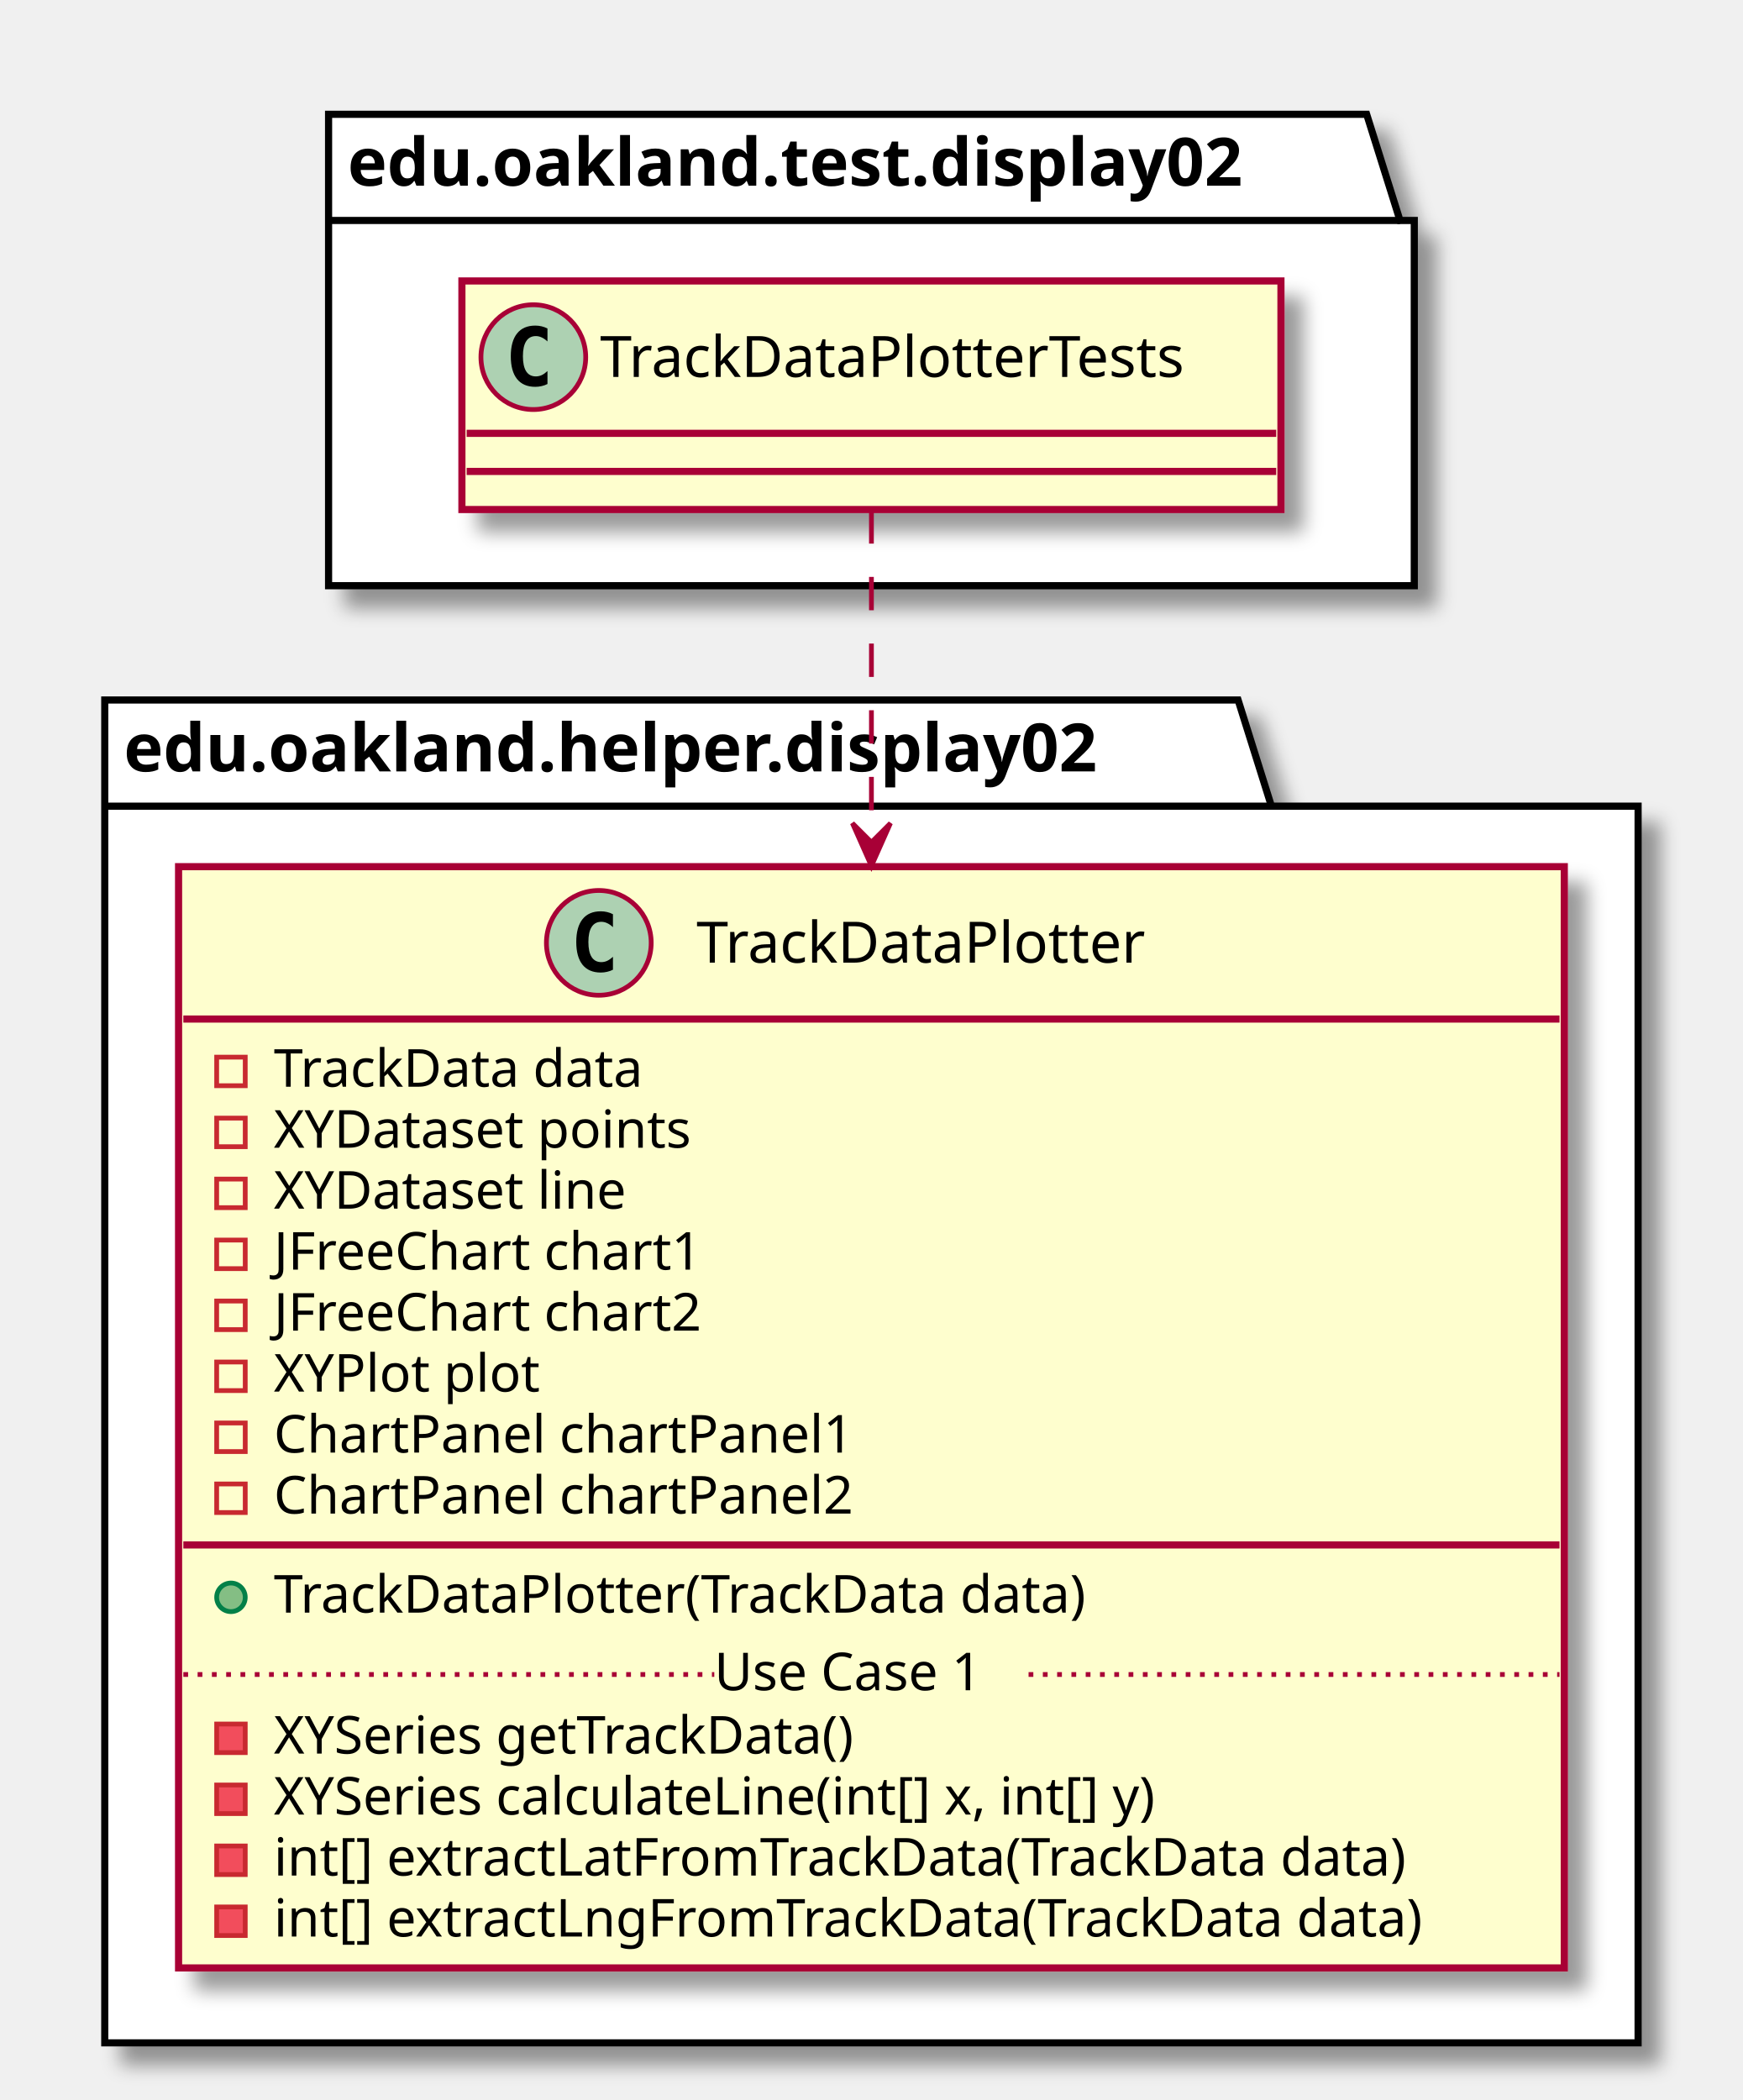
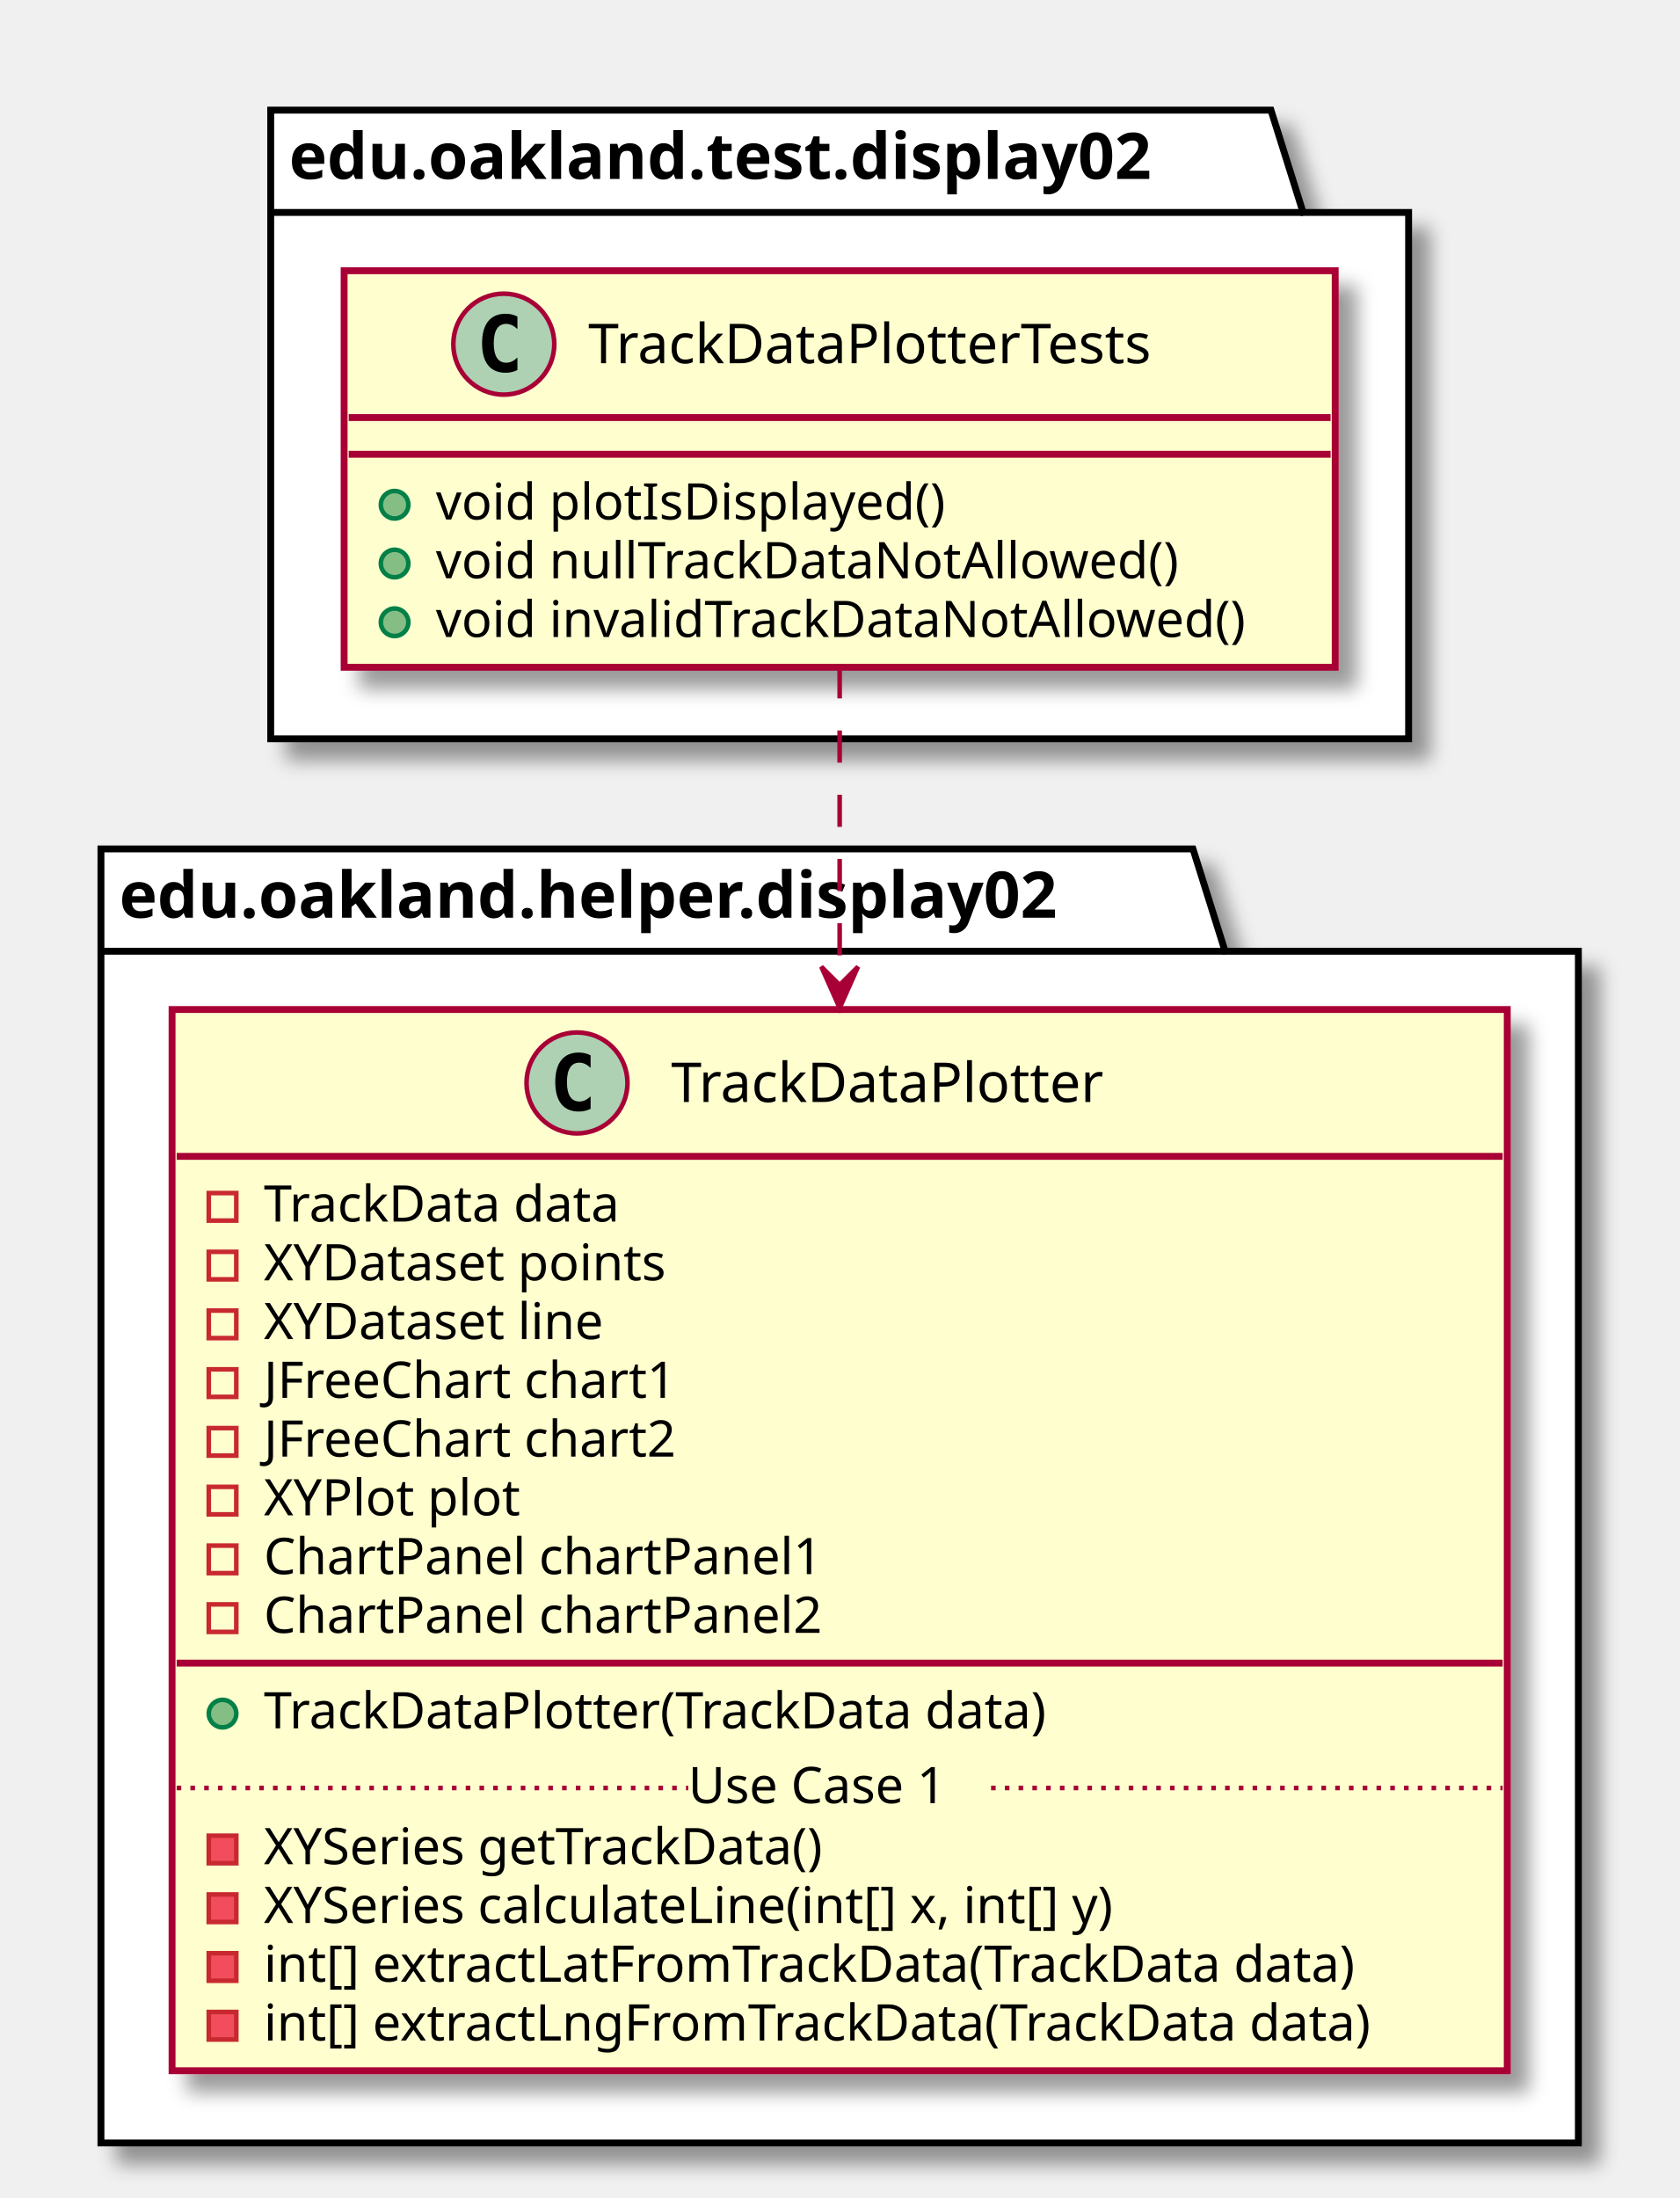
- <svg xmlns="http://www.w3.org/2000/svg" contentScriptType="application/ecmascript" contentStyleType="text/css" height="441px" preserveAspectRatio="none" style="width:366px;height:441px;" version="1.1" viewBox="0 0 366 441" width="366px" zoomAndPan="magnify">
+ <svg xmlns="http://www.w3.org/2000/svg" contentScriptType="application/ecmascript" contentStyleType="text/css" height="479px" preserveAspectRatio="none" style="width:366px;height:479px;" version="1.1" viewBox="0 0 366 479" width="366px" zoomAndPan="magnify">
  <defs>
-     <filter height="300%" id="f1hdd2goxumc07" width="300%" x="-1" y="-1">
+     <filter height="300%" id="fczlcbj8git25" width="300%" x="-1" y="-1">
      <feGaussianBlur result="blurOut" stdDeviation="2.0" />
      <feColorMatrix in="blurOut" result="blurOut2" type="matrix" values="0 0 0 0 0 0 0 0 0 0 0 0 0 0 0 0 0 0 .4 0" />
      <feOffset dx="4.0" dy="4.0" in="blurOut2" result="blurOut3" />
      <feBlend in="SourceGraphic" in2="blurOut3" mode="normal" />
    </filter>
  </defs>
  <g>
-     <polygon fill="#FFFFFF" filter="url(#f1hdd2goxumc07)" points="69,24,287,24,294,46.297,297,46.297,297,123,69,123,69,24" style="stroke: #000000; stroke-width: 1.5;" />
-     <line style="stroke: #000000; stroke-width: 1.5;" x1="69" x2="294" y1="46.297" y2="46.297" />
-     <text fill="#000000" font-family="sans-serif" font-size="14" font-weight="bold" lengthAdjust="spacingAndGlyphs" textLength="212" x="73" y="38.995">edu.oakland.test.display02</text>
-     <polygon fill="#FFFFFF" filter="url(#f1hdd2goxumc07)" points="22,147,260,147,267,169.297,344,169.297,344,429,22,429,22,147" style="stroke: #000000; stroke-width: 1.5;" />
-     <line style="stroke: #000000; stroke-width: 1.5;" x1="22" x2="267" y1="169.297" y2="169.297" />
-     <text fill="#000000" font-family="sans-serif" font-size="14" font-weight="bold" lengthAdjust="spacingAndGlyphs" textLength="232" x="26" y="161.995">edu.oakland.helper.display02</text>
-     <rect fill="#FEFECE" filter="url(#f1hdd2goxumc07)" height="48" id="TrackDataPlotterTests" style="stroke: #A80036; stroke-width: 1.5;" width="172" x="97" y="59" />
-     <ellipse cx="112" cy="75" fill="#ADD1B2" rx="11" ry="11" style="stroke: #A80036; stroke-width: 1.0;" />
-     <path d="M114.969,80.641 Q114.391,80.938 113.75,81.078 Q113.109,81.234 112.406,81.234 Q109.906,81.234 108.578,79.594 Q107.266,77.938 107.266,74.812 Q107.266,71.688 108.578,70.031 Q109.906,68.375 112.406,68.375 Q113.109,68.375 113.75,68.531 Q114.406,68.688 114.969,68.984 L114.969,71.703 Q114.344,71.125 113.75,70.859 Q113.156,70.578 112.531,70.578 Q111.188,70.578 110.5,71.656 Q109.812,72.719 109.812,74.812 Q109.812,76.906 110.5,77.984 Q111.188,79.047 112.531,79.047 Q113.156,79.047 113.75,78.781 Q114.344,78.5 114.969,77.922 L114.969,80.641 Z " />
-     <text fill="#000000" font-family="sans-serif" font-size="12" lengthAdjust="spacingAndGlyphs" textLength="140" x="126" y="79.154">TrackDataPlotterTests</text>
-     <line style="stroke: #A80036; stroke-width: 1.5;" x1="98" x2="268" y1="91" y2="91" />
-     <line style="stroke: #A80036; stroke-width: 1.5;" x1="98" x2="268" y1="99" y2="99" />
-     <rect fill="#FEFECE" filter="url(#f1hdd2goxumc07)" height="231.266" id="TrackDataPlotter" style="stroke: #A80036; stroke-width: 1.5;" width="291" x="37.5" y="182" />
-     <ellipse cx="125.75" cy="198" fill="#ADD1B2" rx="11" ry="11" style="stroke: #A80036; stroke-width: 1.0;" />
-     <path d="M128.719,203.641 Q128.141,203.938 127.5,204.078 Q126.859,204.234 126.156,204.234 Q123.656,204.234 122.328,202.594 Q121.016,200.938 121.016,197.812 Q121.016,194.688 122.328,193.031 Q123.656,191.375 126.156,191.375 Q126.859,191.375 127.5,191.531 Q128.156,191.688 128.719,191.984 L128.719,194.703 Q128.094,194.125 127.5,193.859 Q126.906,193.578 126.281,193.578 Q124.938,193.578 124.25,194.656 Q123.562,195.719 123.562,197.812 Q123.562,199.906 124.25,200.984 Q124.938,202.047 126.281,202.047 Q126.906,202.047 127.5,201.781 Q128.094,201.5 128.719,200.922 L128.719,203.641 Z " />
-     <text fill="#000000" font-family="sans-serif" font-size="12" lengthAdjust="spacingAndGlyphs" textLength="106" x="146.25" y="202.154">TrackDataPlotter</text>
-     <line style="stroke: #A80036; stroke-width: 1.5;" x1="38.5" x2="327.5" y1="214" y2="214" />
-     <rect fill="none" height="6" style="stroke: #C82930; stroke-width: 1.0;" width="6" x="45.5" y="222" />
-     <text fill="#000000" font-family="sans-serif" font-size="11" lengthAdjust="spacingAndGlyphs" textLength="86" x="57.5" y="228.21">TrackData data</text>
-     <rect fill="none" height="6" style="stroke: #C82930; stroke-width: 1.0;" width="6" x="45.5" y="234.805" />
-     <text fill="#000000" font-family="sans-serif" font-size="11" lengthAdjust="spacingAndGlyphs" textLength="97" x="57.5" y="241.015">XYDataset points</text>
-     <rect fill="none" height="6" style="stroke: #C82930; stroke-width: 1.0;" width="6" x="45.5" y="247.609" />
-     <text fill="#000000" font-family="sans-serif" font-size="11" lengthAdjust="spacingAndGlyphs" textLength="82" x="57.5" y="253.82">XYDataset line</text>
-     <rect fill="none" height="6" style="stroke: #C82930; stroke-width: 1.0;" width="6" x="45.5" y="260.414" />
-     <text fill="#000000" font-family="sans-serif" font-size="11" lengthAdjust="spacingAndGlyphs" textLength="99" x="57.5" y="266.625">JFreeChart chart1</text>
-     <rect fill="none" height="6" style="stroke: #C82930; stroke-width: 1.0;" width="6" x="45.5" y="273.219" />
-     <text fill="#000000" font-family="sans-serif" font-size="11" lengthAdjust="spacingAndGlyphs" textLength="99" x="57.5" y="279.429">JFreeChart chart2</text>
-     <rect fill="none" height="6" style="stroke: #C82930; stroke-width: 1.0;" width="6" x="45.5" y="286.023" />
-     <text fill="#000000" font-family="sans-serif" font-size="11" lengthAdjust="spacingAndGlyphs" textLength="60" x="57.5" y="292.234">XYPlot plot</text>
-     <rect fill="none" height="6" style="stroke: #C82930; stroke-width: 1.0;" width="6" x="45.5" y="298.828" />
-     <text fill="#000000" font-family="sans-serif" font-size="11" lengthAdjust="spacingAndGlyphs" textLength="133" x="57.5" y="305.039">ChartPanel chartPanel1</text>
-     <rect fill="none" height="6" style="stroke: #C82930; stroke-width: 1.0;" width="6" x="45.5" y="311.633" />
-     <text fill="#000000" font-family="sans-serif" font-size="11" lengthAdjust="spacingAndGlyphs" textLength="133" x="57.5" y="317.843">ChartPanel chartPanel2</text>
-     <line style="stroke: #A80036; stroke-width: 1.5;" x1="38.5" x2="327.5" y1="324.438" y2="324.438" />
-     <ellipse cx="48.5" cy="335.438" fill="#84BE84" rx="3" ry="3" style="stroke: #038048; stroke-width: 1.0;" />
-     <text fill="#000000" font-family="sans-serif" font-size="11" lengthAdjust="spacingAndGlyphs" textLength="188" x="57.5" y="338.648">TrackDataPlotter(TrackData data)</text>
-     <rect fill="#F24D5C" height="6" style="stroke: #C82930; stroke-width: 1.0;" width="6" x="45.5" y="362.047" />
-     <text fill="#000000" font-family="sans-serif" font-size="11" lengthAdjust="spacingAndGlyphs" textLength="138" x="57.5" y="368.257">XYSeries getTrackData()</text>
-     <rect fill="#F24D5C" height="6" style="stroke: #C82930; stroke-width: 1.0;" width="6" x="45.5" y="374.852" />
-     <text fill="#000000" font-family="sans-serif" font-size="11" lengthAdjust="spacingAndGlyphs" textLength="208" x="57.5" y="381.062">XYSeries calculateLine(int[] x, int[] y)</text>
-     <rect fill="#F24D5C" height="6" style="stroke: #C82930; stroke-width: 1.0;" width="6" x="45.5" y="387.656" />
-     <text fill="#000000" font-family="sans-serif" font-size="11" lengthAdjust="spacingAndGlyphs" textLength="262" x="57.5" y="393.867">int[] extractLatFromTrackData(TrackData data)</text>
-     <rect fill="#F24D5C" height="6" style="stroke: #C82930; stroke-width: 1.0;" width="6" x="45.5" y="400.461" />
-     <text fill="#000000" font-family="sans-serif" font-size="11" lengthAdjust="spacingAndGlyphs" textLength="265" x="57.5" y="406.671">int[] extractLngFromTrackData(TrackData data)</text>
-     <line style="stroke: #A80036; stroke-width: 1.0; stroke-dasharray: 1.0,2.0;" x1="38.5" x2="150" y1="351.644" y2="351.644" />
-     <text fill="#000000" font-family="sans-serif" font-size="11" lengthAdjust="spacingAndGlyphs" textLength="66" x="150" y="354.953">Use Case 1</text>
-     <line style="stroke: #A80036; stroke-width: 1.0; stroke-dasharray: 1.0,2.0;" x1="216" x2="327.5" y1="351.644" y2="351.644" />
-     <path d="M183,107.15 C183,124.59 183,149.99 183,176.54 " fill="none" id="TrackDataPlotterTests-&gt;TrackDataPlotter" style="stroke: #A80036; stroke-width: 1.0; stroke-dasharray: 7.0,7.0;" />
-     <polygon fill="#A80036" points="183,181.87,187,172.87,183,176.87,179,172.87,183,181.87" style="stroke: #A80036; stroke-width: 1.0;" />
+     <polygon fill="#FFFFFF" filter="url(#fczlcbj8git25)" points="59,24,277,24,284,46.297,307,46.297,307,161,59,161,59,24" style="stroke: #000000; stroke-width: 1.5;" />
+     <line style="stroke: #000000; stroke-width: 1.5;" x1="59" x2="284" y1="46.297" y2="46.297" />
+     <text fill="#000000" font-family="sans-serif" font-size="14" font-weight="bold" lengthAdjust="spacingAndGlyphs" textLength="212" x="63" y="38.995">edu.oakland.test.display02</text>
+     <polygon fill="#FFFFFF" filter="url(#fczlcbj8git25)" points="22,185,260,185,267,207.297,344,207.297,344,467,22,467,22,185" style="stroke: #000000; stroke-width: 1.5;" />
+     <line style="stroke: #000000; stroke-width: 1.5;" x1="22" x2="267" y1="207.297" y2="207.297" />
+     <text fill="#000000" font-family="sans-serif" font-size="14" font-weight="bold" lengthAdjust="spacingAndGlyphs" textLength="232" x="26" y="199.995">edu.oakland.helper.display02</text>
+     <rect fill="#FEFECE" filter="url(#fczlcbj8git25)" height="86.414" id="TrackDataPlotterTests" style="stroke: #A80036; stroke-width: 1.5;" width="216" x="75" y="59" />
+     <ellipse cx="109.8" cy="75" fill="#ADD1B2" rx="11" ry="11" style="stroke: #A80036; stroke-width: 1.0;" />
+     <path d="M112.769,80.641 Q112.191,80.938 111.55,81.078 Q110.909,81.234 110.206,81.234 Q107.706,81.234 106.378,79.594 Q105.066,77.938 105.066,74.812 Q105.066,71.688 106.378,70.031 Q107.706,68.375 110.206,68.375 Q110.909,68.375 111.55,68.531 Q112.206,68.688 112.769,68.984 L112.769,71.703 Q112.144,71.125 111.55,70.859 Q110.956,70.578 110.331,70.578 Q108.987,70.578 108.3,71.656 Q107.612,72.719 107.612,74.812 Q107.612,76.906 108.3,77.984 Q108.987,79.047 110.331,79.047 Q110.956,79.047 111.55,78.781 Q112.144,78.5 112.769,77.922 L112.769,80.641 Z " />
+     <text fill="#000000" font-family="sans-serif" font-size="12" lengthAdjust="spacingAndGlyphs" textLength="140" x="128.2" y="79.154">TrackDataPlotterTests</text>
+     <line style="stroke: #A80036; stroke-width: 1.5;" x1="76" x2="290" y1="91" y2="91" />
+     <line style="stroke: #A80036; stroke-width: 1.5;" x1="76" x2="290" y1="99" y2="99" />
+     <ellipse cx="86" cy="110" fill="#84BE84" rx="3" ry="3" style="stroke: #038048; stroke-width: 1.0;" />
+     <text fill="#000000" font-family="sans-serif" font-size="11" lengthAdjust="spacingAndGlyphs" textLength="121" x="95" y="113.21">void plotIsDisplayed()</text>
+     <ellipse cx="86" cy="122.805" fill="#84BE84" rx="3" ry="3" style="stroke: #038048; stroke-width: 1.0;" />
+     <text fill="#000000" font-family="sans-serif" font-size="11" lengthAdjust="spacingAndGlyphs" textLength="174" x="95" y="126.015">void nullTrackDataNotAllowed()</text>
+     <ellipse cx="86" cy="135.609" fill="#84BE84" rx="3" ry="3" style="stroke: #038048; stroke-width: 1.0;" />
+     <text fill="#000000" font-family="sans-serif" font-size="11" lengthAdjust="spacingAndGlyphs" textLength="190" x="95" y="138.82">void invalidTrackDataNotAllowed()</text>
+     <rect fill="#FEFECE" filter="url(#fczlcbj8git25)" height="231.266" id="TrackDataPlotter" style="stroke: #A80036; stroke-width: 1.5;" width="291" x="37.5" y="220" />
+     <ellipse cx="125.75" cy="236" fill="#ADD1B2" rx="11" ry="11" style="stroke: #A80036; stroke-width: 1.0;" />
+     <path d="M128.719,241.641 Q128.141,241.938 127.5,242.078 Q126.859,242.234 126.156,242.234 Q123.656,242.234 122.328,240.594 Q121.016,238.938 121.016,235.812 Q121.016,232.688 122.328,231.031 Q123.656,229.375 126.156,229.375 Q126.859,229.375 127.5,229.531 Q128.156,229.688 128.719,229.984 L128.719,232.703 Q128.094,232.125 127.5,231.859 Q126.906,231.578 126.281,231.578 Q124.938,231.578 124.25,232.656 Q123.562,233.719 123.562,235.812 Q123.562,237.906 124.25,238.984 Q124.938,240.047 126.281,240.047 Q126.906,240.047 127.5,239.781 Q128.094,239.5 128.719,238.922 L128.719,241.641 Z " />
+     <text fill="#000000" font-family="sans-serif" font-size="12" lengthAdjust="spacingAndGlyphs" textLength="106" x="146.25" y="240.154">TrackDataPlotter</text>
+     <line style="stroke: #A80036; stroke-width: 1.5;" x1="38.5" x2="327.5" y1="252" y2="252" />
+     <rect fill="none" height="6" style="stroke: #C82930; stroke-width: 1.0;" width="6" x="45.5" y="260" />
+     <text fill="#000000" font-family="sans-serif" font-size="11" lengthAdjust="spacingAndGlyphs" textLength="86" x="57.5" y="266.21">TrackData data</text>
+     <rect fill="none" height="6" style="stroke: #C82930; stroke-width: 1.0;" width="6" x="45.5" y="272.805" />
+     <text fill="#000000" font-family="sans-serif" font-size="11" lengthAdjust="spacingAndGlyphs" textLength="97" x="57.5" y="279.015">XYDataset points</text>
+     <rect fill="none" height="6" style="stroke: #C82930; stroke-width: 1.0;" width="6" x="45.5" y="285.609" />
+     <text fill="#000000" font-family="sans-serif" font-size="11" lengthAdjust="spacingAndGlyphs" textLength="82" x="57.5" y="291.82">XYDataset line</text>
+     <rect fill="none" height="6" style="stroke: #C82930; stroke-width: 1.0;" width="6" x="45.5" y="298.414" />
+     <text fill="#000000" font-family="sans-serif" font-size="11" lengthAdjust="spacingAndGlyphs" textLength="99" x="57.5" y="304.625">JFreeChart chart1</text>
+     <rect fill="none" height="6" style="stroke: #C82930; stroke-width: 1.0;" width="6" x="45.5" y="311.219" />
+     <text fill="#000000" font-family="sans-serif" font-size="11" lengthAdjust="spacingAndGlyphs" textLength="99" x="57.5" y="317.429">JFreeChart chart2</text>
+     <rect fill="none" height="6" style="stroke: #C82930; stroke-width: 1.0;" width="6" x="45.5" y="324.023" />
+     <text fill="#000000" font-family="sans-serif" font-size="11" lengthAdjust="spacingAndGlyphs" textLength="60" x="57.5" y="330.234">XYPlot plot</text>
+     <rect fill="none" height="6" style="stroke: #C82930; stroke-width: 1.0;" width="6" x="45.5" y="336.828" />
+     <text fill="#000000" font-family="sans-serif" font-size="11" lengthAdjust="spacingAndGlyphs" textLength="133" x="57.5" y="343.039">ChartPanel chartPanel1</text>
+     <rect fill="none" height="6" style="stroke: #C82930; stroke-width: 1.0;" width="6" x="45.5" y="349.633" />
+     <text fill="#000000" font-family="sans-serif" font-size="11" lengthAdjust="spacingAndGlyphs" textLength="133" x="57.5" y="355.843">ChartPanel chartPanel2</text>
+     <line style="stroke: #A80036; stroke-width: 1.5;" x1="38.5" x2="327.5" y1="362.438" y2="362.438" />
+     <ellipse cx="48.5" cy="373.438" fill="#84BE84" rx="3" ry="3" style="stroke: #038048; stroke-width: 1.0;" />
+     <text fill="#000000" font-family="sans-serif" font-size="11" lengthAdjust="spacingAndGlyphs" textLength="188" x="57.5" y="376.648">TrackDataPlotter(TrackData data)</text>
+     <rect fill="#F24D5C" height="6" style="stroke: #C82930; stroke-width: 1.0;" width="6" x="45.5" y="400.047" />
+     <text fill="#000000" font-family="sans-serif" font-size="11" lengthAdjust="spacingAndGlyphs" textLength="138" x="57.5" y="406.257">XYSeries getTrackData()</text>
+     <rect fill="#F24D5C" height="6" style="stroke: #C82930; stroke-width: 1.0;" width="6" x="45.5" y="412.852" />
+     <text fill="#000000" font-family="sans-serif" font-size="11" lengthAdjust="spacingAndGlyphs" textLength="208" x="57.5" y="419.062">XYSeries calculateLine(int[] x, int[] y)</text>
+     <rect fill="#F24D5C" height="6" style="stroke: #C82930; stroke-width: 1.0;" width="6" x="45.5" y="425.656" />
+     <text fill="#000000" font-family="sans-serif" font-size="11" lengthAdjust="spacingAndGlyphs" textLength="262" x="57.5" y="431.867">int[] extractLatFromTrackData(TrackData data)</text>
+     <rect fill="#F24D5C" height="6" style="stroke: #C82930; stroke-width: 1.0;" width="6" x="45.5" y="438.461" />
+     <text fill="#000000" font-family="sans-serif" font-size="11" lengthAdjust="spacingAndGlyphs" textLength="265" x="57.5" y="444.671">int[] extractLngFromTrackData(TrackData data)</text>
+     <line style="stroke: #A80036; stroke-width: 1.0; stroke-dasharray: 1.0,2.0;" x1="38.5" x2="150" y1="389.644" y2="389.644" />
+     <text fill="#000000" font-family="sans-serif" font-size="11" lengthAdjust="spacingAndGlyphs" textLength="66" x="150" y="392.953">Use Case 1</text>
+     <line style="stroke: #A80036; stroke-width: 1.0; stroke-dasharray: 1.0,2.0;" x1="216" x2="327.5" y1="389.644" y2="389.644" />
+     <path d="M183,145.19 C183,164.92 183,189.51 183,214.37 " fill="none" id="TrackDataPlotterTests-&gt;TrackDataPlotter" style="stroke: #A80036; stroke-width: 1.0; stroke-dasharray: 7.0,7.0;" />
+     <polygon fill="#A80036" points="183,219.67,187,210.67,183,214.67,179,210.67,183,219.67" style="stroke: #A80036; stroke-width: 1.0;" />
  </g>
</svg>
